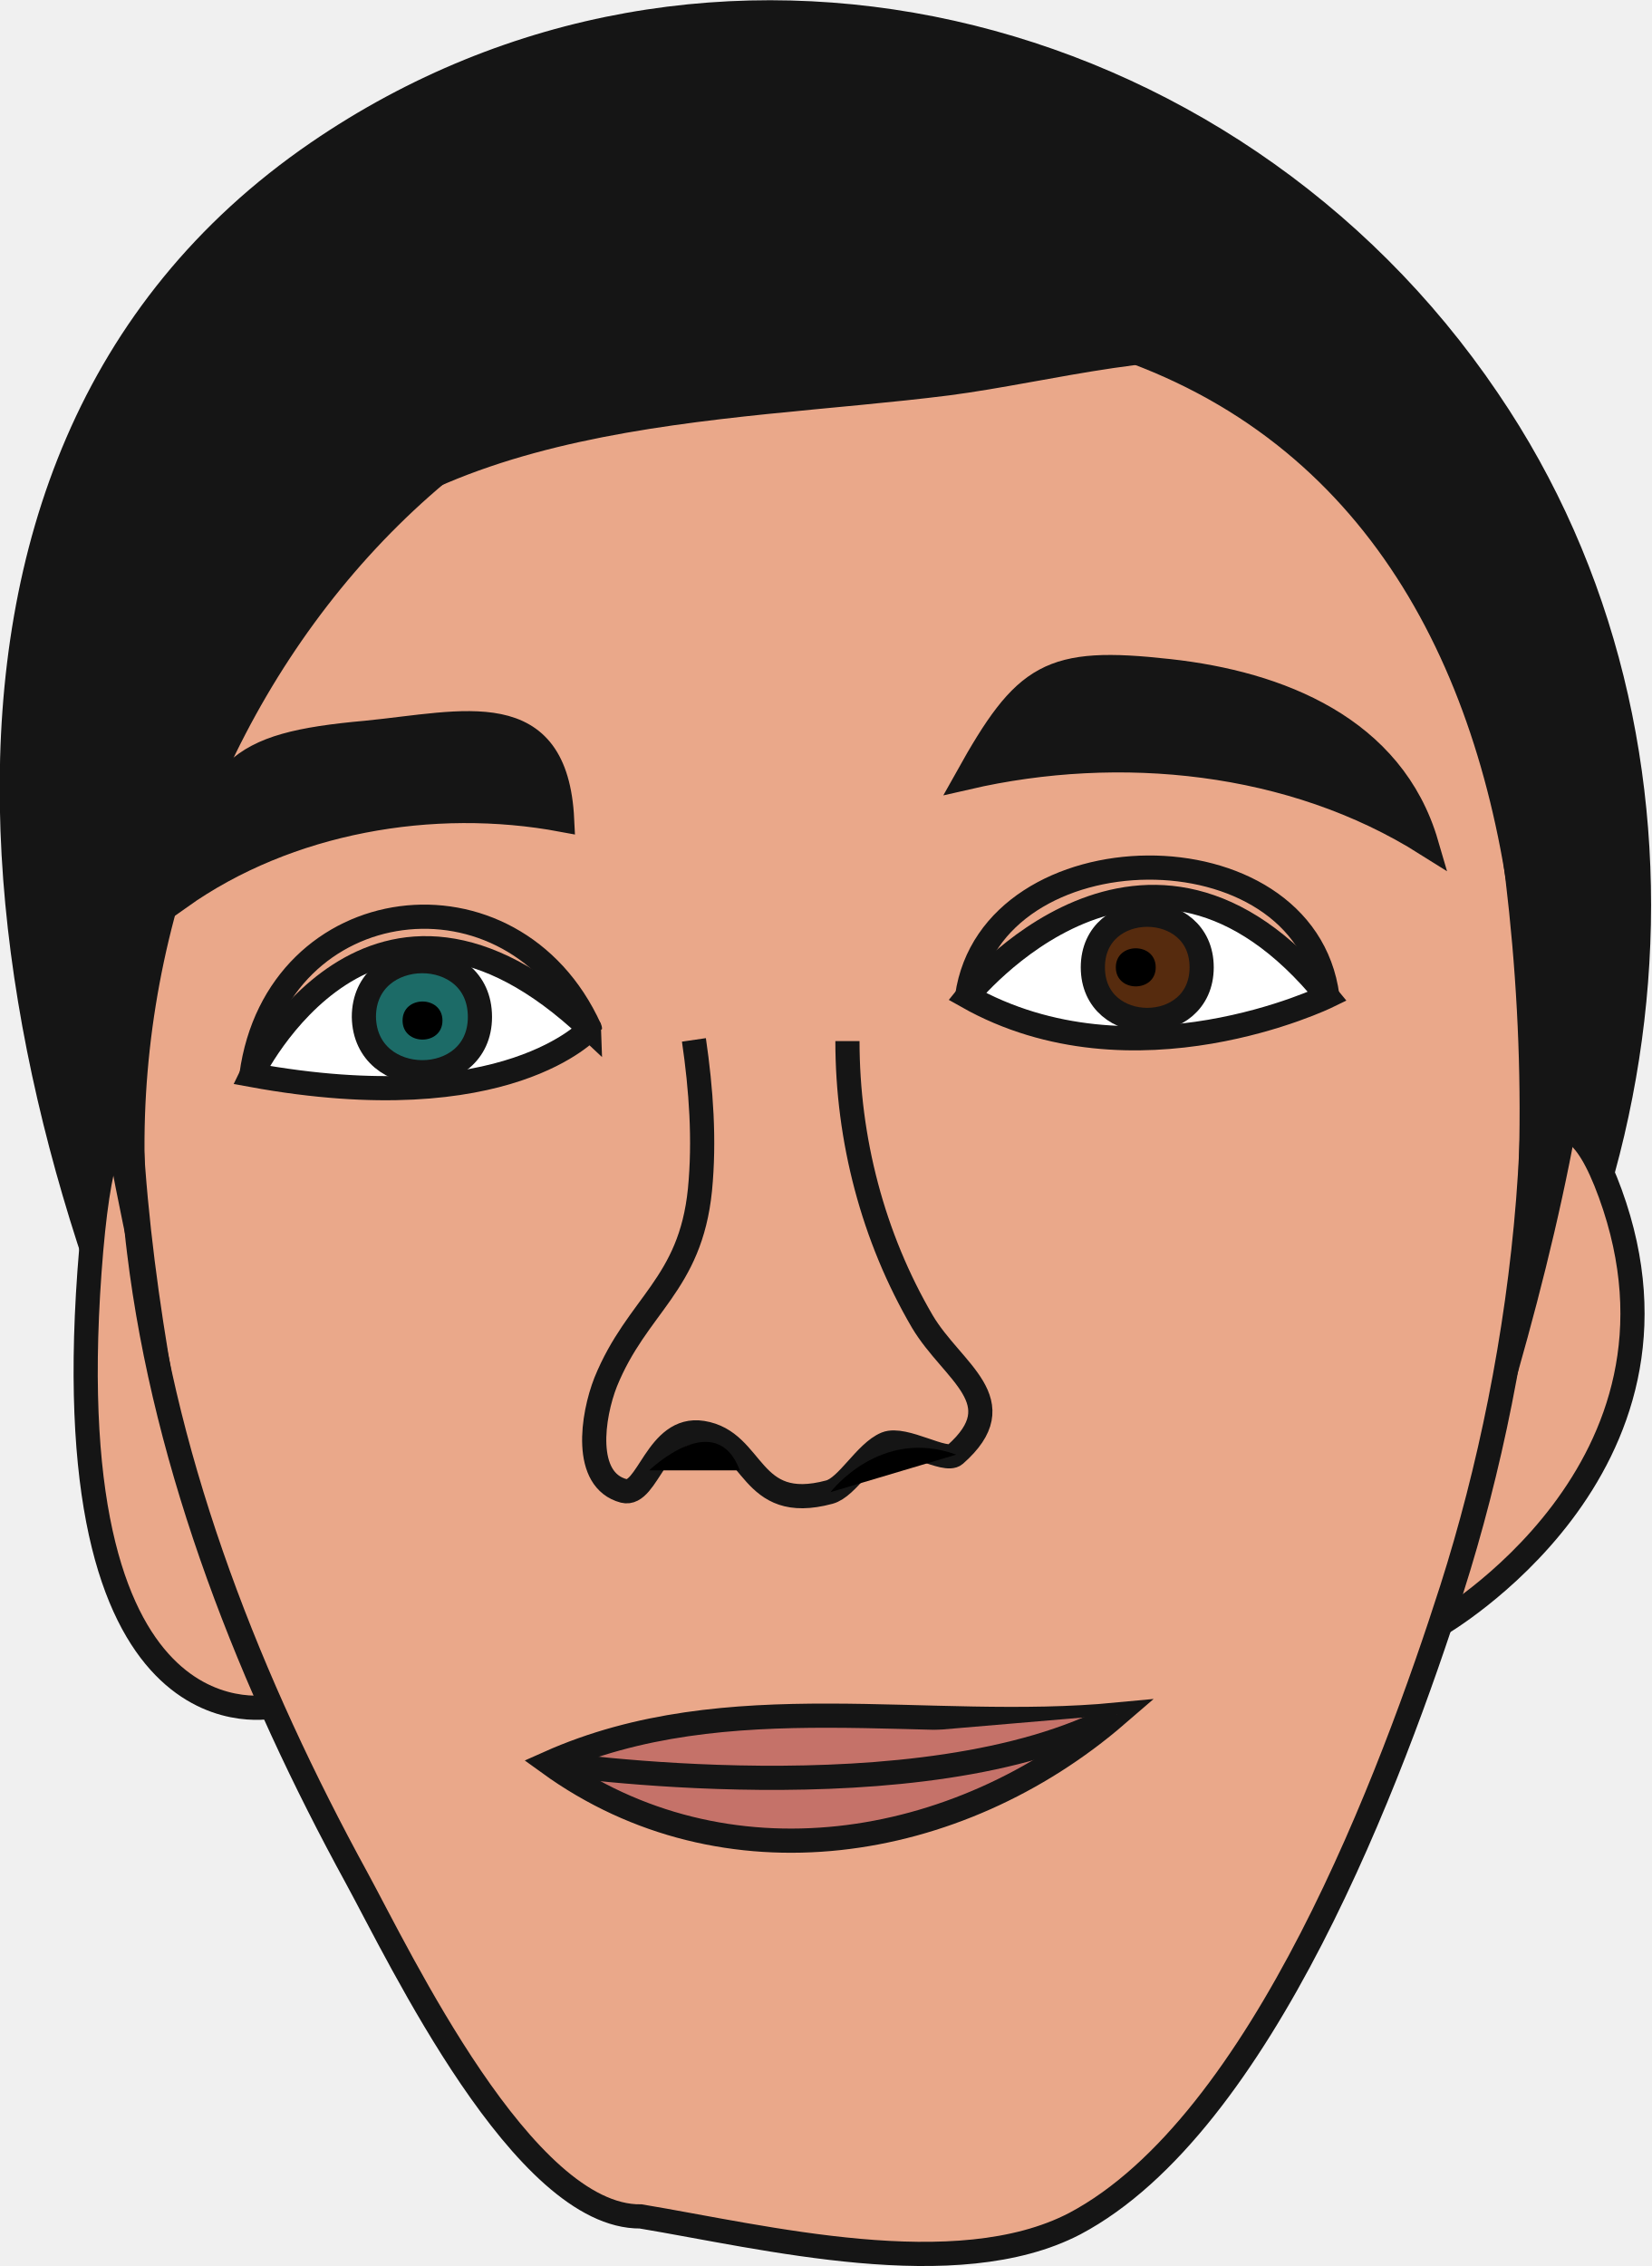
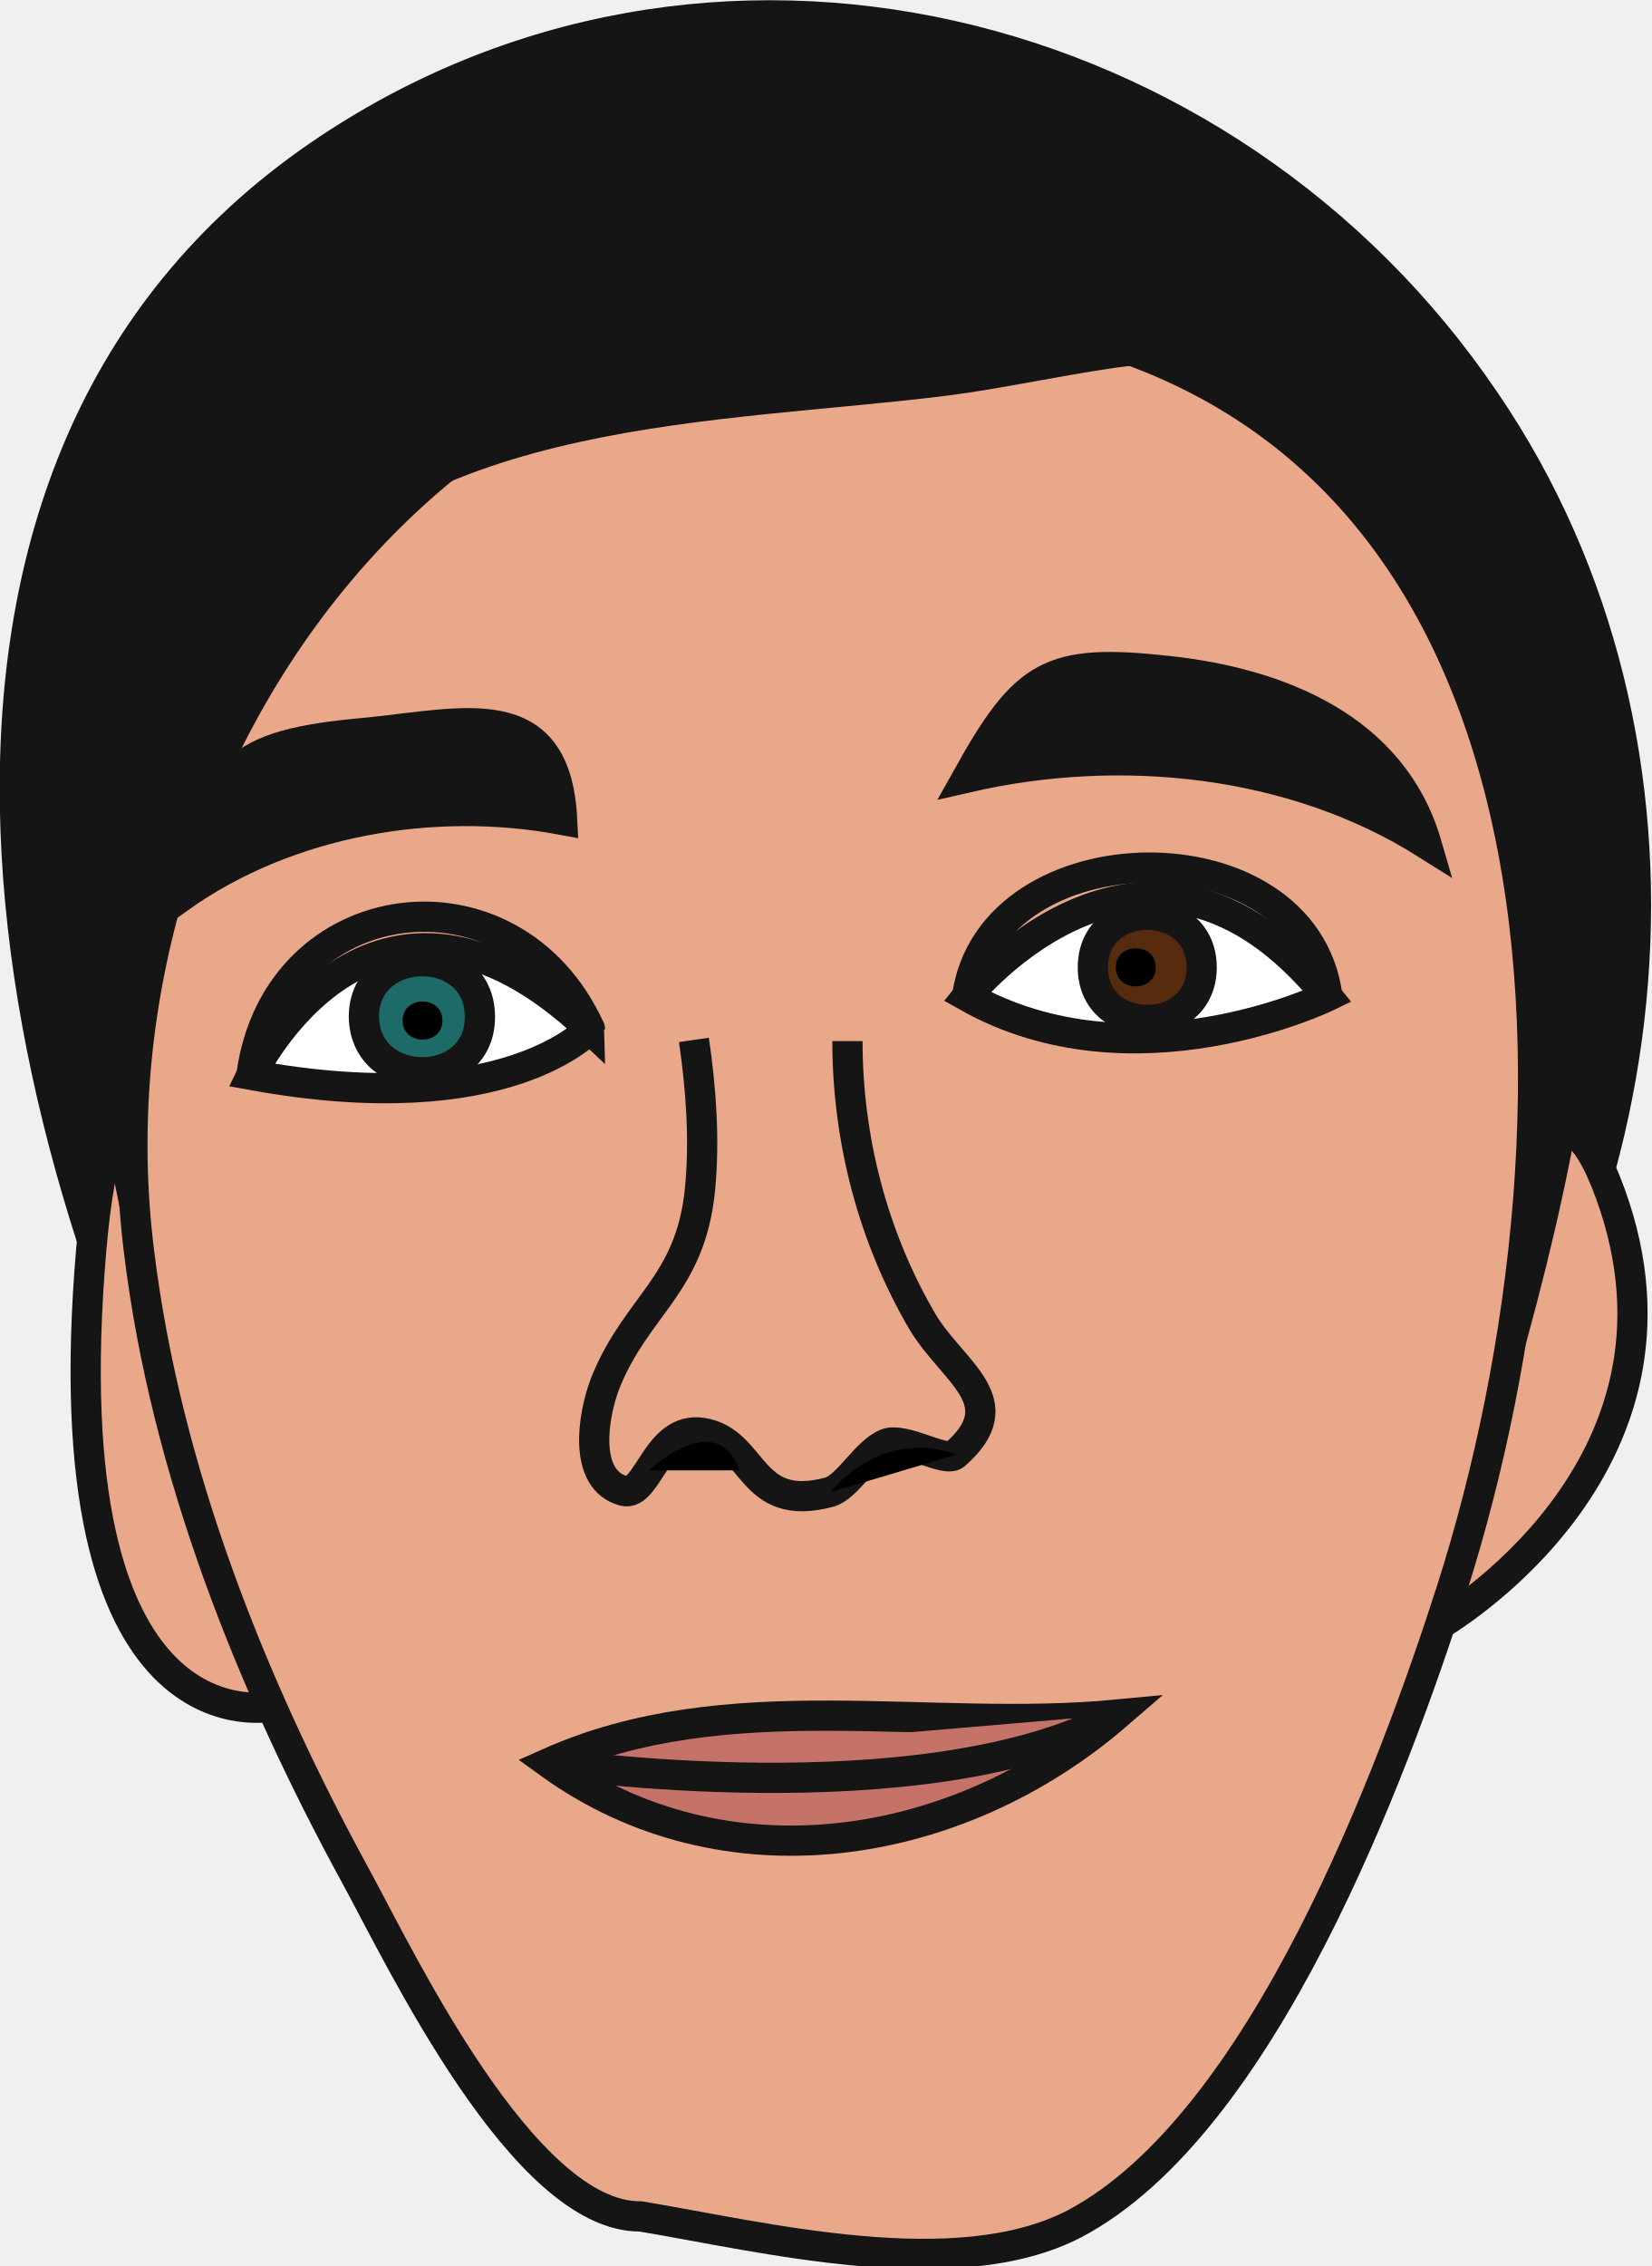
<svg xmlns="http://www.w3.org/2000/svg" viewBox="0 0 136.6 187.4">
  <style type="text/css">
.st0{fill:#151515;}
- .st1{fill:#EAA88A;stroke:#151515;stroke-width:2;stroke-miterlimit:10;}
- .st2{fill:#FFFFFF;stroke:#151515;stroke-width:2;stroke-miterlimit:10;}
- .st3{fill:#1C6B67;stroke:#151515;stroke-width:2;stroke-miterlimit:10;}
- .st4{fill:#562B0E;stroke:#151515;stroke-width:2;stroke-miterlimit:10;}
- .st5{fill:none;stroke:#151515;stroke-width:2;stroke-miterlimit:10;}
- .st6{fill:#151515;stroke:#151515;stroke-width:2;stroke-miterlimit:10;}
- .st7{fill:#C57269;stroke:#151515;stroke-width:2;stroke-miterlimit:10;}
+ .st1{fill:#EAA88A;stroke:#151515;stroke-width:2.5;stroke-miterlimit:10;}
+ .st2{fill:#FFFFFF;stroke:#151515;stroke-width:2.5;stroke-miterlimit:10;}
+ .st3{fill:#1C6B67;stroke:#151515;stroke-width:2.5;stroke-miterlimit:10;}
+ .st4{fill:#562B0E;stroke:#151515;stroke-width:2.5;stroke-miterlimit:10;}
+ .st5{fill:none;stroke:#151515;stroke-width:2.5;stroke-miterlimit:10;}
+ .st6{fill:#151515;stroke:#151515;stroke-width:2.5;stroke-miterlimit:10;}
+ .st7{fill:#C57269;stroke:#151515;stroke-width:2.5;stroke-miterlimit:10;}
</style>
  <path class="st0" d="M17.1,128.2C-1.5,93-12.8,38.2,25.7,11.8c32.7-22.4,76.5-11.4,98.2,20.7c19.7,28.9,15.6,69.2-6.5,95.7  C90.3,160.8,46.6,154.4,17.1,128.2z" />
  <path class="st1" d="M22.7,141.1c0,0-18.2,4.3-15.3-35.9S22.7,141.1,22.7,141.1z" />
  <path class="st1" d="M119,134.4c0,0,22.5-12.9,14.2-35.7S119,134.4,119,134.4z" />
  <path class="st1" d="M53,183.3c-9.7,0.1-19.9-21.4-23.5-28c-8.7-15.9-15.8-33.7-18-51.8c-5-39.9,24.8-82,67.8-77.7  c53,5.4,53.2,66.7,40.8,105.6c-4.9,15.3-15.7,44.3-31.2,52.5C79.1,189,63.2,185,53,183.3z" />
  <path class="st2" d="M20.8,88.9c0,0,10-20.8,28-3.8C48.8,85,42.1,92.8,20.8,88.9z" />
  <path class="st2" d="M80,82.4c0,0,14.8-18.5,29.8,0C109.8,82.4,93.8,90.2,80,82.4z" />
  <path class="st3" d="M39.7,84.1c0,6.1-9.5,6.1-9.6,0C30.1,78,39.7,77.9,39.7,84.1z" />
  <path class="st4" d="M99.4,80c0,5.8-9,5.8-9,0S99.4,74.2,99.4,80z" />
  <path class="st5" d="M80,82.4c2-14,27.9-14.4,29.8,0" />
  <path class="st5" d="M20.8,88.9c2.1-15.4,21.6-17.9,28-3.8" />
  <path class="st5" d="M57.4,86c0.6,4.1,0.9,8.3,0.5,12.4c-0.8,7.9-5.2,9.5-7.8,15.9c-1.1,2.8-1.9,8.1,1.5,9c2,0.5,2.7-5.4,6.5-4.8  c4.4,0.7,3.8,6.7,10.5,4.9c1.5-0.4,3-3.3,4.7-4c1.5-0.6,4.9,1.6,5.7,0.9c5-4.4-0.2-6.8-2.7-11c-4.1-7-6.2-15.1-6.2-23.2" />
  <path d="M36.6,84.4c0,2.1-3.3,2.1-3.3,0S36.6,82.3,36.6,84.4z" />
  <path d="M95.6,80c0,2.1-3.3,2.1-3.3,0S95.6,77.9,95.6,80z" />
  <path class="st6" d="M14.9,74.2c8.9-6.3,20.9-8.4,31.6-6.4c-0.5-10.3-8.1-8-16.2-7.2C19.1,61.6,17.9,63.6,14.9,74.2z" />
  <path class="st6" d="M80,64.3c4.8-8.6,6.8-9.9,16.7-8.8c9.1,1,18.5,4.7,21.3,14.3C106.9,62.8,92.6,61.4,80,64.3z" />
  <path class="st0" d="M17.1,128.2c-5-23-11.1-56.6,4.8-77c13-16.8,37.6-16.1,56.6-18.5c8.5-1.1,18.7-4.1,27.2-2.5  c10.8,2,11.7,8.2,14.3,18.4c7.2,28.4,8.3,57.7-0.9,85.8c8.2-25.6,20.6-62.6,8-88.5c-9.8-20.2-35.6-23.3-55.5-23.8  c-19.6-0.6-49.1-1-62.2,16.7c-8.7,11.7-4.8,28-2.9,41.2C8.8,96.3,12.2,112.4,17.1,128.2z" />
  <path d="M68.7,123.4c0,0,4.1-5.4,10.4-3.1" />
  <path d="M53.7,121.6c0,0,5.5-5.3,7.5,0" />
  <path class="st7" d="M45.4,145.8c14.8-6.6,31.3-2.5,47-4C79.2,153.2,59.9,156.3,45.4,145.8z" />
  <path class="st7" d="M45.4,145.8c0,0,31,4.6,47-4" />
</svg>
